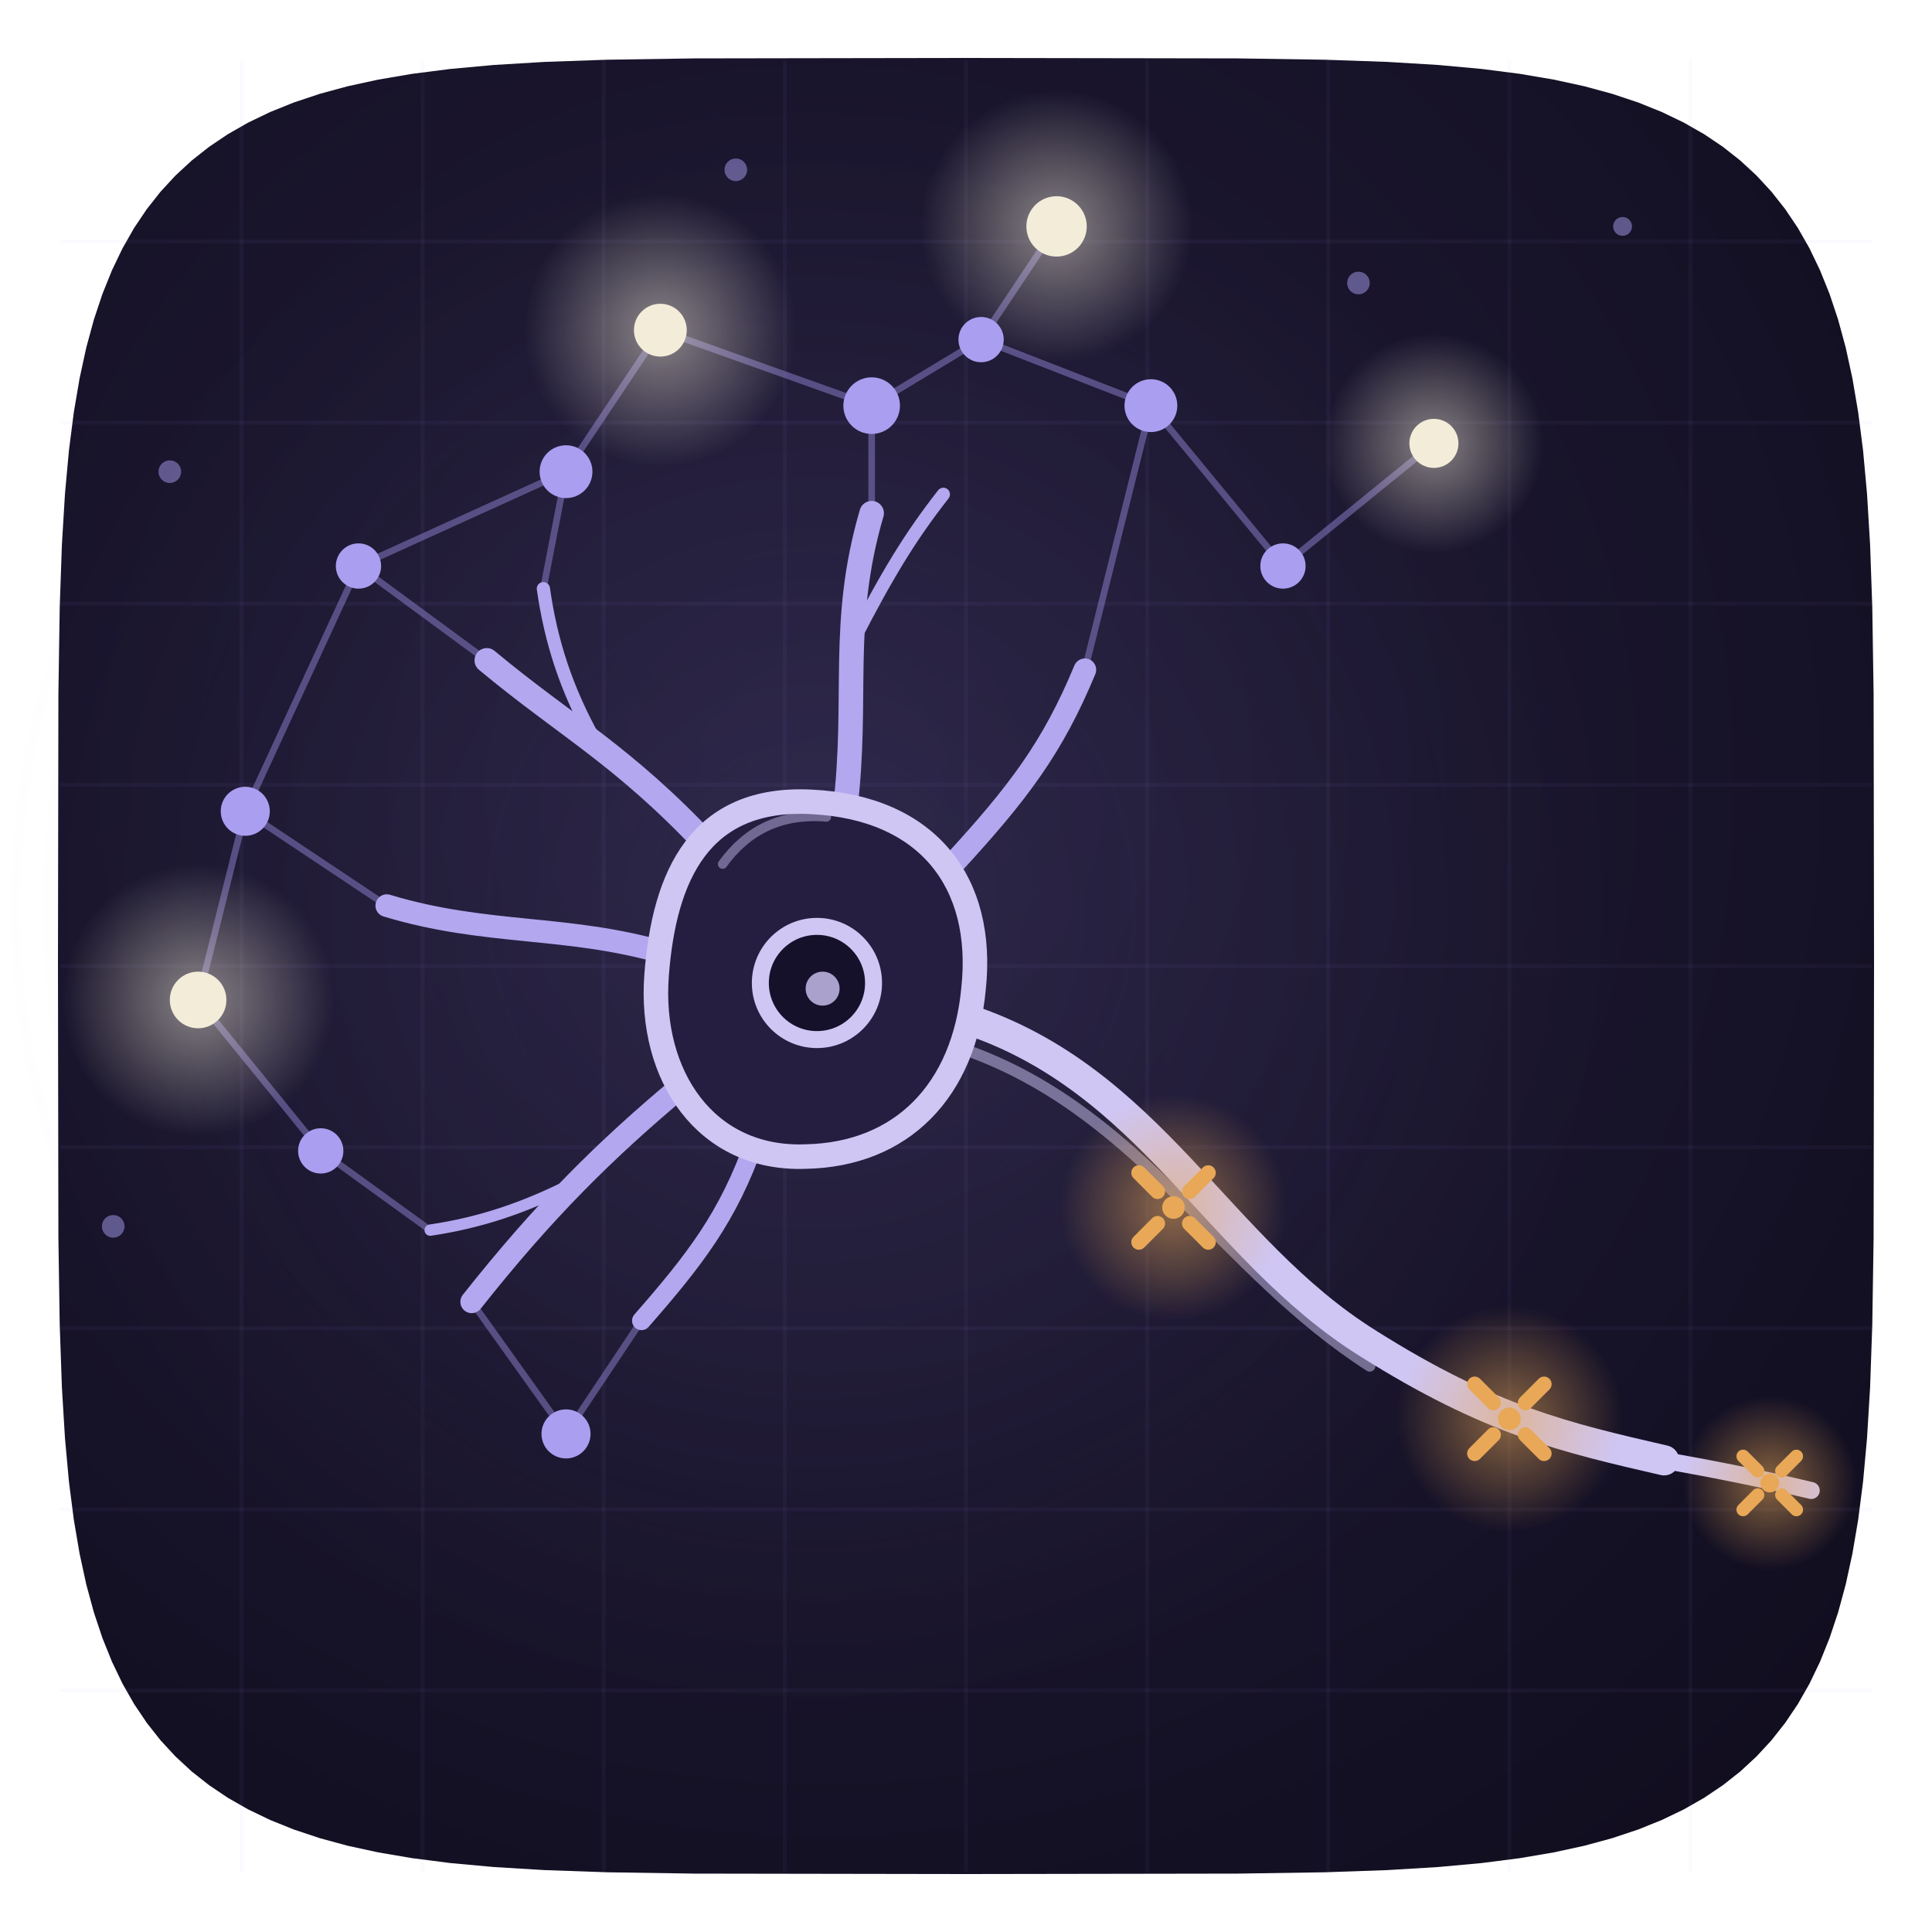
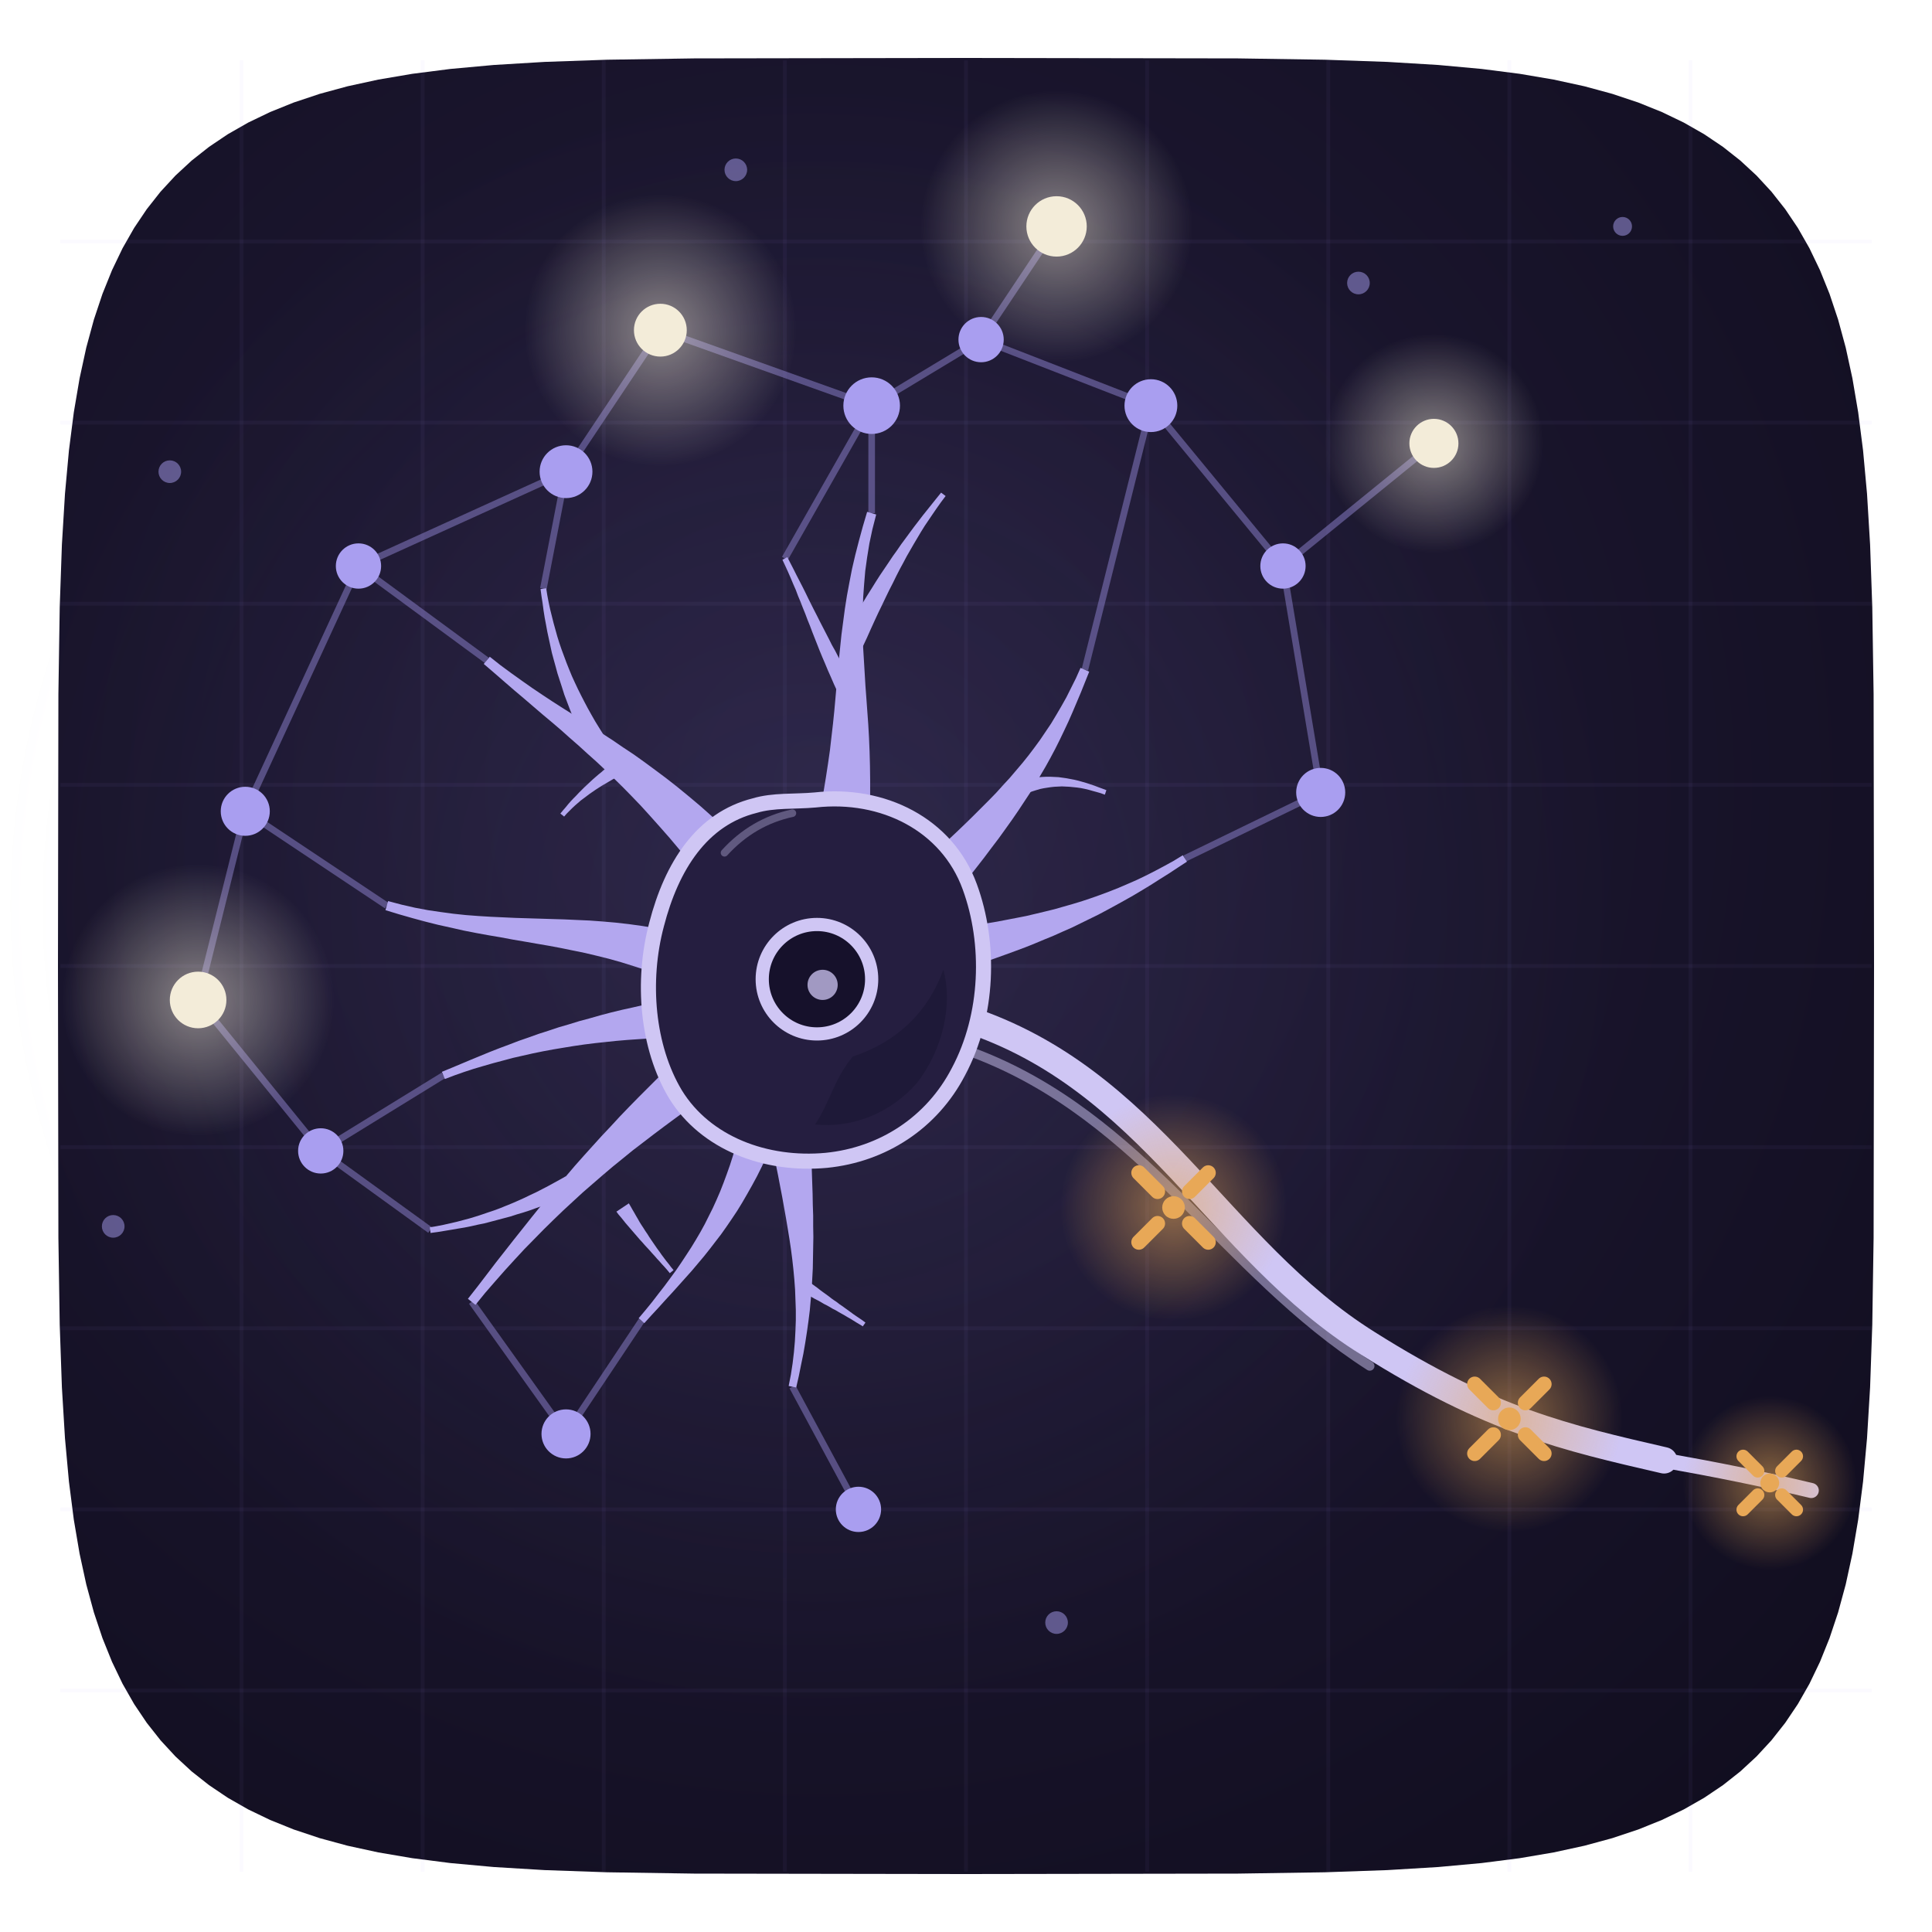
<svg xmlns="http://www.w3.org/2000/svg" width="1024" height="1024" viewBox="0 0 1024 1024">
  <defs>
    <radialGradient id="field" cx="42%" cy="40%" r="85%">
      <stop offset="0%" stop-color="#221c3a" />
      <stop offset="100%" stop-color="#0f0c1c" />
    </radialGradient>
    <radialGradient id="ambient" cx="50%" cy="50%" r="50%">
      <stop offset="0%" stop-color="#a99ef0" stop-opacity="0.10" />
      <stop offset="100%" stop-color="#a99ef0" stop-opacity="0" />
    </radialGradient>
    <radialGradient id="halo-cream" cx="50%" cy="50%" r="50%">
      <stop offset="0%" stop-color="#f3ecd9" stop-opacity="0.5" />
      <stop offset="100%" stop-color="#f3ecd9" stop-opacity="0" />
    </radialGradient>
    <radialGradient id="halo-amber" cx="50%" cy="50%" r="50%">
      <stop offset="0%" stop-color="#e8a857" stop-opacity="0.55" />
      <stop offset="100%" stop-color="#e8a857" stop-opacity="0" />
    </radialGradient>
  </defs>
  <path d="M 993.28 512.00 L 993.05 656.12 L 992.35 702.07 L 991.19 735.36 L 989.56 762.32 L 987.46 785.29 L 984.88 805.45 L 981.82 823.45 L 978.28 839.74 L 974.24 854.61 L 969.69 868.25 L 964.62 880.82 L 959.03 892.45 L 952.89 903.21 L 946.18 913.18 L 938.89 922.42 L 930.98 930.98 L 922.42 938.89 L 913.18 946.18 L 903.21 952.89 L 892.45 959.03 L 880.82 964.62 L 868.25 969.69 L 854.61 974.24 L 839.74 978.28 L 823.45 981.82 L 805.45 984.88 L 785.29 987.46 L 762.32 989.56 L 735.36 991.19 L 702.07 992.35 L 656.12 993.05 L 512.00 993.28 L 367.88 993.05 L 321.93 992.35 L 288.64 991.19 L 261.68 989.56 L 238.71 987.46 L 218.55 984.88 L 200.55 981.82 L 184.26 978.28 L 169.39 974.24 L 155.75 969.69 L 143.18 964.62 L 131.55 959.03 L 120.79 952.89 L 110.82 946.18 L 101.58 938.89 L 93.02 930.98 L 85.11 922.42 L 77.82 913.18 L 71.11 903.21 L 64.97 892.45 L 59.38 880.82 L 54.31 868.25 L 49.76 854.61 L 45.72 839.74 L 42.18 823.45 L 39.12 805.45 L 36.54 785.29 L 34.44 762.32 L 32.81 735.36 L 31.65 702.07 L 30.95 656.12 L 30.72 512.00 L 30.95 367.88 L 31.65 321.93 L 32.81 288.64 L 34.44 261.68 L 36.54 238.71 L 39.12 218.55 L 42.18 200.55 L 45.72 184.26 L 49.76 169.39 L 54.31 155.75 L 59.38 143.18 L 64.97 131.55 L 71.11 120.79 L 77.82 110.82 L 85.11 101.58 L 93.02 93.02 L 101.58 85.11 L 110.82 77.82 L 120.79 71.11 L 131.55 64.97 L 143.18 59.38 L 155.75 54.31 L 169.39 49.76 L 184.26 45.72 L 200.55 42.18 L 218.55 39.12 L 238.71 36.54 L 261.68 34.44 L 288.64 32.81 L 321.93 31.65 L 367.88 30.95 L 512.00 30.72 L 656.12 30.95 L 702.07 31.65 L 735.36 32.81 L 762.32 34.44 L 785.29 36.54 L 805.45 39.12 L 823.45 42.18 L 839.74 45.72 L 854.61 49.76 L 868.25 54.31 L 880.82 59.38 L 892.45 64.97 L 903.21 71.11 L 913.18 77.82 L 922.42 85.11 L 930.98 93.02 L 938.89 101.58 L 946.18 110.82 L 952.89 120.79 L 959.03 131.55 L 964.62 143.18 L 969.69 155.75 L 974.24 169.39 L 978.28 184.26 L 981.82 200.55 L 984.88 218.55 L 987.46 238.71 L 989.56 261.68 L 991.19 288.64 L 992.35 321.93 L 993.05 367.88 Z" fill="url(#field)" />
  <g stroke="#a99ef0" stroke-opacity="0.05" stroke-width="2">
    <path d="M 128 32 V 992 M 224 32 V 992 M 320 32 V 992 M 416 32 V 992 M 512 32 V 992 M 608 32 V 992 M 704 32 V 992 M 800 32 V 992 M 896 32 V 992" />
    <path d="M 32 128 H 992 M 32 224 H 992 M 32 320 H 992 M 32 416 H 992 M 32 512 H 992 M 32 608 H 992 M 32 704 H 992 M 32 800 H 992 M 32 896 H 992" />
  </g>
  <circle cx="430" cy="480" r="430" fill="url(#ambient)" />
  <g stroke="#857ac2" stroke-width="3.5" stroke-opacity="0.55">
    <path d="M 462 272 L 462 215 M 462 215 L 520 180 M 520 180 L 560 120 M 520 180 L 610 215 M 610 215 L 680 300 M 680 300 L 760 235 M 575 355 L 610 215" />
    <path d="M 288 312 L 300 250 M 300 250 L 350 175 M 350 175 L 462 215 M 300 250 L 190 300 M 190 300 L 258 350 M 190 300 L 130 430 M 130 430 L 105 530 M 105 530 L 170 610 M 205 480 L 130 430" />
    <path d="M 228 652 L 170 610 M 250 690 L 300 760 M 340 700 L 300 760" />
+     <path d="M 420 735 L 455 800 M 628 455 L 700 420 M 700 420 L 680 300 M 235 570 L 170 610 M 416 296 L 462 215" />
  </g>
  <circle cx="560" cy="120" r="72" fill="url(#halo-cream)" />
  <circle cx="105" cy="530" r="72" fill="url(#halo-cream)" />
  <circle cx="350" cy="175" r="72" fill="url(#halo-cream)" />
  <circle cx="760" cy="235" r="58" fill="url(#halo-cream)" />
-   <g stroke="#b3a7ef" fill="none" stroke-linecap="round">
-     <path d="M 448 428 C 455 370 445 330 462 272" stroke-width="13" />
-     <path d="M 452 340 C 470 305 482 285 500 262" stroke-width="7" />
-     <path d="M 375 448 C 330 400 300 385 258 350" stroke-width="13" />
-     <path d="M 315 392 C 300 365 292 340 288 312" stroke-width="7" />
-     <path d="M 352 505 C 300 490 258 496 205 480" stroke-width="12" />
-     <path d="M 362 575 C 320 610 288 642 250 690" stroke-width="12" />
-     <path d="M 302 628 C 278 640 255 648 228 652" stroke-width="6" />
-     <path d="M 505 458 C 540 420 558 396 575 355" stroke-width="12" />
-     <path d="M 400 605 C 386 645 368 668 340 700" stroke-width="10" />
+   <g fill="#b3a7ef">
+     <path d="M 460.9 429.6 L 461.2 421.4 L 461.2 413.5 L 461.1 405.8 L 460.9 398.4 L 460.6 391.1 L 460.2 384.0 L 459.7 377.1 L 459.2 370.2 L 458.7 363.5 L 458.3 356.8 L 457.9 350.1 L 457.5 343.5 L 457.3 336.9 L 457.2 330.2 L 457.3 323.5 L 457.5 316.6 L 458.0 309.7 L 458.6 302.6 L 459.6 295.4 L 460.8 288.0 L 462.4 280.5 L 464.4 272.7 L 459.6 271.3 L 457.3 279.1 L 455.2 286.8 L 453.3 294.2 L 451.6 301.5 L 450.2 308.7 L 448.9 315.7 L 447.8 322.7 L 446.9 329.5 L 446.0 336.3 L 445.3 343.1 L 444.6 349.9 L 444.0 356.6 L 443.4 363.3 L 442.8 370.1 L 442.2 376.8 L 441.5 383.6 L 440.7 390.5 L 439.9 397.5 L 438.9 404.5 L 437.8 411.7 L 436.6 419.0 L 435.1 426.4 Z" />
+     <path d="M 384.5 439.1 L 377.8 433.1 L 371.4 427.4 L 365.1 422.1 L 359.0 417.1 L 353.0 412.4 L 347.1 408.0 L 341.4 403.8 L 335.8 399.8 L 330.2 396.1 L 324.8 392.4 L 319.4 388.9 L 314.1 385.4 L 308.8 382.0 L 303.5 378.6 L 298.1 375.2 L 292.8 371.8 L 287.5 368.3 L 282.0 364.6 L 276.6 360.8 L 271.0 356.8 L 265.3 352.6 L 259.6 348.1 L 256.4 351.9 L 262.0 356.7 L 267.4 361.4 L 272.6 365.9 L 277.7 370.2 L 282.7 374.5 L 287.6 378.7 L 292.5 382.8 L 297.3 386.9 L 302.0 391.1 L 306.7 395.2 L 311.3 399.4 L 316.0 403.6 L 320.7 408.0 L 325.3 412.5 L 330.1 417.2 L 334.8 422.0 L 339.7 427.1 L 344.6 432.5 L 349.6 438.1 L 354.8 444.0 L 360.1 450.3 L 365.5 456.9 Z" />
+     <path d="M 355.3 493.5 L 347.8 492.0 L 340.5 490.8 L 333.3 489.8 L 326.2 489.0 L 319.3 488.4 L 312.5 487.9 L 305.7 487.6 L 299.1 487.3 L 292.5 487.1 L 286.0 486.9 L 279.5 486.7 L 273.0 486.5 L 266.5 486.2 L 260.0 485.9 L 253.5 485.5 L 246.9 485.0 L 240.3 484.3 L 233.6 483.4 L 226.8 482.4 L 219.9 481.1 L 212.9 479.5 L 205.7 477.6 L 204.3 482.4 L 211.5 484.6 L 218.5 486.6 L 225.5 488.5 L 232.3 490.2 L 239.1 491.7 L 245.7 493.2 L 252.3 494.5 L 258.9 495.7 L 265.4 496.8 L 271.8 498.0 L 278.3 499.1 L 284.6 500.2 L 291.0 501.3 L 297.4 502.5 L 303.7 503.8 L 310.1 505.1 L 316.4 506.6 L 322.8 508.2 L 329.2 510.0 L 335.6 512.0 L 342.1 514.1 L 348.7 516.5 Z" />
+     <path d="M 354.3 565.8 L 349.0 571.0 L 343.7 576.3 L 338.6 581.4 L 333.5 586.6 L 328.5 591.8 L 323.7 597.0 L 318.8 602.2 L 314.1 607.4 L 309.4 612.6 L 304.7 617.9 L 300.1 623.3 L 295.4 628.7 L 290.8 634.2 L 286.2 639.7 L 281.6 645.4 L 277.0 651.2 L 272.3 657.1 L 267.6 663.1 L 262.8 669.2 L 258.0 675.5 L 253.1 681.9 L 248.0 688.4 L 252.0 691.6 L 257.2 685.2 L 262.5 679.1 L 267.7 673.2 L 272.9 667.5 L 278.0 662.0 L 283.2 656.7 L 288.3 651.5 L 293.5 646.4 L 298.6 641.5 L 303.8 636.7 L 308.9 632.0 L 314.2 627.4 L 319.4 622.9 L 324.7 618.4 L 330.0 614.1 L 335.4 609.7 L 340.9 605.5 L 346.5 601.2 L 352.1 597.0 L 357.9 592.7 L 363.7 588.5 L 369.7 584.2 Z" />
+     <path d="M 513.1 465.5 L 517.4 460.0 L 521.6 454.6 L 525.5 449.4 L 529.3 444.4 L 532.9 439.4 L 536.4 434.5 L 539.7 429.7 L 542.8 425.0 L 545.9 420.3 L 548.8 415.6 L 551.5 410.9 L 554.2 406.3 L 556.8 401.6 L 559.3 396.9 L 561.7 392.1 L 564.0 387.3 L 566.3 382.4 L 568.5 377.4 L 570.7 372.2 L 572.9 367.0 L 575.1 361.5 L 577.3 356.0 L 572.7 354.0 L 570.3 359.4 L 567.7 364.6 L 565.2 369.6 L 562.5 374.4 L 559.8 379.0 L 557.1 383.5 L 554.2 387.8 L 551.3 392.1 L 548.3 396.2 L 545.2 400.3 L 542.0 404.3 L 538.6 408.3 L 535.2 412.3 L 531.6 416.2 L 527.9 420.3 L 524.0 424.3 L 519.9 428.4 L 515.7 432.6 L 511.3 436.9 L 506.7 441.3 L 501.9 445.8 L 496.9 450.5 Z" />
+     <path d="M 391.5 602.0 L 390.0 607.4 L 388.5 612.5 L 386.9 617.5 L 385.2 622.3 L 383.5 626.9 L 381.7 631.5 L 379.8 635.9 L 377.8 640.3 L 375.7 644.5 L 373.6 648.7 L 371.3 652.9 L 368.9 657.0 L 366.4 661.1 L 363.8 665.1 L 361.1 669.2 L 358.3 673.3 L 355.3 677.4 L 352.2 681.6 L 349.0 685.7 L 345.7 690.0 L 342.2 694.3 L 338.5 698.7 L 341.5 701.3 L 345.3 697.1 L 349.1 693.0 L 352.8 688.9 L 356.4 685.0 L 359.9 681.1 L 363.3 677.3 L 366.7 673.5 L 369.9 669.7 L 373.1 665.9 L 376.2 662.0 L 379.2 658.1 L 382.2 654.2 L 385.1 650.1 L 387.9 646.0 L 390.7 641.8 L 393.4 637.4 L 396.0 632.9 L 398.6 628.3 L 401.2 623.5 L 403.7 618.5 L 406.1 613.4 L 408.5 608.0 Z" />
+     <path d="M 410.1 611.1 L 411.2 617.1 L 412.4 623.0 L 413.5 628.8 L 414.6 634.5 L 415.6 640.1 L 416.6 645.7 L 417.5 651.1 L 418.4 656.6 L 419.2 661.9 L 419.9 667.3 L 420.5 672.7 L 421.0 678.0 L 421.4 683.4 L 421.6 688.8 L 421.8 694.3 L 421.8 699.8 L 421.6 705.3 L 421.3 711.0 L 420.8 716.7 L 420.1 722.6 L 419.2 728.5 L 418.0 734.6 L 422.0 735.4 L 423.4 729.3 L 424.6 723.3 L 425.8 717.5 L 426.8 711.7 L 427.7 705.9 L 428.5 700.2 L 429.2 694.6 L 429.7 689.0 L 430.2 683.5 L 430.5 677.9 L 430.8 672.3 L 430.9 666.8 L 431.0 661.2 L 431.1 655.6 L 431.0 650.0 L 431.0 644.3 L 430.8 638.6 L 430.7 632.8 L 430.5 627.0 L 430.3 621.0 L 430.1 615.0 L 429.9 608.9 Z" />
+     <path d="M 522.4 509.7 L 527.8 507.8 L 533.1 505.9 L 538.3 504.0 L 543.4 502.1 L 548.4 500.1 L 553.4 498.0 L 558.3 496.0 L 563.2 493.8 L 568.0 491.7 L 572.7 489.4 L 577.4 487.1 L 582.1 484.8 L 586.8 482.3 L 591.4 479.8 L 596.1 477.2 L 600.7 474.6 L 605.4 471.8 L 610.0 469.0 L 614.7 466.0 L 619.5 463.0 L 624.2 459.9 L 629.1 456.7 L 626.9 453.3 L 622.0 456.3 L 617.1 459.0 L 612.2 461.6 L 607.3 464.1 L 602.5 466.4 L 597.7 468.5 L 592.8 470.6 L 588.0 472.5 L 583.2 474.3 L 578.4 476.0 L 573.6 477.6 L 568.7 479.1 L 563.8 480.5 L 558.9 481.9 L 554.0 483.1 L 549.0 484.3 L 543.9 485.5 L 538.8 486.5 L 533.6 487.5 L 528.4 488.5 L 523.0 489.4 L 517.6 490.3 Z" />
+     <path d="M 353.9 530.1 L 347.7 531.3 L 341.7 532.5 L 335.7 533.9 L 329.8 535.2 L 324.0 536.6 L 318.3 538.1 L 312.7 539.7 L 307.1 541.2 L 301.6 542.9 L 296.1 544.5 L 290.7 546.3 L 285.4 548.0 L 280.1 549.9 L 274.9 551.7 L 269.7 553.7 L 264.6 555.6 L 259.5 557.6 L 254.4 559.7 L 249.3 561.8 L 244.3 563.9 L 239.3 566.0 L 234.2 568.1 L 235.8 571.9 L 240.8 570.0 L 245.9 568.2 L 251.1 566.5 L 256.2 565.0 L 261.4 563.5 L 266.7 562.1 L 271.9 560.7 L 277.2 559.5 L 282.5 558.3 L 287.9 557.2 L 293.3 556.2 L 298.7 555.3 L 304.2 554.4 L 309.7 553.6 L 315.3 552.9 L 320.9 552.3 L 326.6 551.7 L 332.4 551.2 L 338.2 550.8 L 344.1 550.4 L 350.1 550.2 L 356.1 549.9 Z" />
+     <path d="M 457.3 342.7 L 459.5 338.0 L 461.6 333.3 L 463.6 328.9 L 465.6 324.6 L 467.6 320.5 L 469.5 316.5 L 471.4 312.6 L 473.3 308.9 L 475.1 305.2 L 476.9 301.7 L 478.8 298.2 L 480.6 294.8 L 482.5 291.5 L 484.4 288.2 L 486.3 285.0 L 488.2 281.8 L 490.2 278.6 L 492.3 275.5 L 494.4 272.4 L 496.6 269.2 L 498.8 266.1 L 501.2 262.9 L 498.8 261.1 L 496.3 264.2 L 493.9 267.2 L 491.5 270.2 L 489.1 273.2 L 486.8 276.2 L 484.5 279.2 L 482.2 282.3 L 480.0 285.3 L 477.7 288.4 L 475.5 291.6 L 473.2 294.8 L 471.0 298.1 L 468.7 301.5 L 466.4 304.9 L 464.1 308.5 L 461.8 312.2 L 459.4 316.0 L 457.0 320.0 L 454.5 324.0 L 451.9 328.3 L 449.3 332.7 L 446.7 337.3 Z" />
+     <path d="M 319.8 389.3 L 317.6 385.8 L 315.5 382.4 L 313.5 378.9 L 311.6 375.5 L 309.8 372.1 L 308.0 368.6 L 306.3 365.2 L 304.7 361.8 L 303.1 358.3 L 301.7 354.9 L 300.3 351.4 L 299.0 347.9 L 297.7 344.4 L 296.5 340.9 L 295.4 337.4 L 294.4 333.8 L 293.4 330.2 L 292.5 326.6 L 291.6 323.0 L 290.8 319.3 L 290.1 315.6 L 289.5 311.8 L 286.5 312.2 L 287.0 316.0 L 287.6 319.8 L 288.1 323.6 L 288.7 327.4 L 289.4 331.1 L 290.1 334.9 L 290.9 338.6 L 291.7 342.3 L 292.5 346.0 L 293.5 349.7 L 294.5 353.3 L 295.5 357.0 L 296.7 360.7 L 297.9 364.4 L 299.1 368.2 L 300.5 371.9 L 301.9 375.6 L 303.4 379.4 L 305.0 383.2 L 306.6 387.0 L 308.4 390.8 L 310.2 394.7 Z" />
+     <path d="M 299.8 623.5 L 296.6 625.3 L 293.5 627.0 L 290.4 628.7 L 287.3 630.3 L 284.2 631.9 L 281.0 633.4 L 277.9 634.9 L 274.8 636.3 L 271.6 637.7 L 268.4 639.0 L 265.2 640.3 L 262.0 641.5 L 258.7 642.6 L 255.5 643.7 L 252.1 644.8 L 248.8 645.8 L 245.4 646.7 L 242.0 647.6 L 238.5 648.4 L 235.0 649.2 L 231.4 649.9 L 227.8 650.5 L 228.2 653.5 L 231.9 653.0 L 235.6 652.4 L 239.2 651.8 L 242.7 651.2 L 246.3 650.6 L 249.8 649.9 L 253.3 649.1 L 256.8 648.4 L 260.2 647.5 L 263.6 646.6 L 267.0 645.7 L 270.4 644.8 L 273.8 643.7 L 277.2 642.7 L 280.6 641.6 L 283.9 640.4 L 287.3 639.2 L 290.7 638.0 L 294.0 636.7 L 297.4 635.3 L 300.8 633.9 L 304.2 632.5 Z" />
+     <path d="M 454.4 365.6 L 452.2 362.0 L 450.2 358.5 L 448.2 355.0 L 446.3 351.6 L 444.4 348.3 L 442.7 345.0 L 440.9 341.8 L 439.3 338.6 L 437.7 335.5 L 436.1 332.4 L 434.5 329.3 L 433.0 326.3 L 431.4 323.2 L 429.9 320.2 L 428.4 317.2 L 426.9 314.1 L 425.4 311.1 L 423.8 308.0 L 422.2 304.9 L 420.6 301.7 L 419.0 298.6 L 417.3 295.3 L 414.7 296.7 L 416.2 299.9 L 417.7 303.2 L 419.1 306.4 L 420.4 309.5 L 421.8 312.7 L 423.0 315.9 L 424.3 319.0 L 425.5 322.1 L 426.8 325.3 L 428.0 328.5 L 429.3 331.7 L 430.5 334.9 L 431.8 338.2 L 433.1 341.5 L 434.4 344.8 L 435.8 348.2 L 437.3 351.7 L 438.8 355.3 L 440.4 358.9 L 442.0 362.6 L 443.8 366.5 L 445.6 370.4 Z" />
+     <path d="M 329.5 400.3 L 328.0 401.5 L 326.4 402.8 L 324.9 404.0 L 323.4 405.3 L 321.8 406.6 L 320.3 407.9 L 318.8 409.2 L 317.2 410.5 L 315.7 411.8 L 314.2 413.1 L 312.7 414.5 L 311.2 415.9 L 309.7 417.3 L 308.3 418.7 L 306.8 420.2 L 305.4 421.7 L 303.9 423.2 L 302.5 424.7 L 301.1 426.3 L 299.8 427.9 L 298.4 429.5 L 297.0 431.2 L 299.0 432.8 L 300.4 431.2 L 301.8 429.8 L 303.3 428.3 L 304.8 426.9 L 306.3 425.6 L 307.8 424.3 L 309.4 423.1 L 311.0 421.9 L 312.6 420.7 L 314.2 419.6 L 315.8 418.5 L 317.5 417.4 L 319.1 416.4 L 320.8 415.4 L 322.5 414.4 L 324.2 413.4 L 325.9 412.4 L 327.6 411.5 L 329.3 410.5 L 331.0 409.6 L 332.8 408.7 L 334.5 407.7 Z" />
+     <path d="M 326.7 642.2 L 327.9 643.8 L 329.2 645.3 L 330.4 646.8 L 331.6 648.3 L 332.9 649.8 L 334.1 651.2 L 335.4 652.7 L 336.6 654.1 L 337.9 655.6 L 339.1 657.0 L 340.4 658.4 L 341.7 659.9 L 343.0 661.3 L 344.3 662.7 L 345.6 664.2 L 346.9 665.6 L 348.2 667.1 L 349.6 668.6 L 350.9 670.1 L 352.3 671.6 L 353.7 673.2 L 355.0 674.8 L 357.0 673.2 L 355.6 671.5 L 354.4 669.9 L 353.1 668.3 L 351.9 666.7 L 350.7 665.1 L 349.6 663.5 L 348.4 661.9 L 347.3 660.3 L 346.2 658.7 L 345.1 657.1 L 344.1 655.6 L 343.1 654.0 L 342.0 652.4 L 341.0 650.8 L 340.0 649.3 L 339.0 647.7 L 338.1 646.1 L 337.1 644.4 L 336.2 642.8 L 335.2 641.1 L 334.3 639.5 L 333.3 637.8 Z" />
+     <path d="M 541.4 421.7 L 543.4 420.9 L 545.3 420.1 L 547.3 419.4 L 549.2 418.8 L 551.2 418.2 L 553.1 417.8 L 555.0 417.5 L 557.0 417.2 L 558.9 417.0 L 560.9 416.9 L 562.8 416.8 L 564.8 416.9 L 566.8 417.0 L 568.8 417.2 L 570.8 417.4 L 572.9 417.7 L 574.9 418.1 L 577.0 418.6 L 579.1 419.2 L 581.3 419.8 L 583.4 420.4 L 585.6 421.2 L 586.4 418.8 L 584.3 418.0 L 582.1 417.2 L 580.0 416.4 L 577.9 415.7 L 575.8 415.0 L 573.7 414.4 L 571.6 413.8 L 569.5 413.3 L 567.4 412.9 L 565.3 412.5 L 563.2 412.2 L 561.0 411.9 L 558.9 411.8 L 556.7 411.7 L 554.5 411.7 L 552.3 411.8 L 550.1 412.0 L 547.9 412.2 L 545.6 412.6 L 543.3 413.0 L 541.0 413.6 L 538.6 414.3 Z" />
+     <path d="M 422.1 682.9 L 423.8 683.9 L 425.5 684.8 L 427.1 685.8 L 428.8 686.7 L 430.4 687.6 L 432.0 688.5 L 433.6 689.3 L 435.2 690.2 L 436.7 691.1 L 438.3 691.9 L 439.9 692.8 L 441.4 693.7 L 443.0 694.5 L 444.5 695.4 L 446.1 696.3 L 447.7 697.2 L 449.2 698.1 L 450.8 699.0 L 452.4 700.0 L 454.0 701.0 L 455.7 702.0 L 457.3 703.0 L 458.7 701.0 L 457.1 699.8 L 455.5 698.7 L 454.0 697.7 L 452.4 696.6 L 450.9 695.5 L 449.4 694.4 L 448.0 693.4 L 446.5 692.3 L 445.0 691.3 L 443.6 690.2 L 442.1 689.2 L 440.7 688.2 L 439.3 687.1 L 437.8 686.0 L 436.4 685.0 L 434.9 683.9 L 433.5 682.8 L 432.0 681.7 L 430.5 680.6 L 429.0 679.4 L 427.5 678.3 L 425.9 677.1 Z" />
  </g>
  <g stroke="#cfc6f4" fill="none" stroke-linecap="round">
-     <path d="M 512 540 C 610 572 645 662 725 712 C 790 753 830 762 882 774" stroke-width="16" />
-     <path d="M 516 558 C 606 592 648 674 726 724" stroke-width="6" stroke-opacity="0.5" />
-     <path d="M 882 774 C 910 779 935 784 960 790" stroke-width="9" />
+     <path d="M 512 540 C 610 572 645 662 725 712 C 790 753 830 762 882 774" stroke-width="14" />
+     <path d="M 516 558 C 606 592 648 674 726 724" stroke-width="5" stroke-opacity="0.5" />
+     <path d="M 882 774 C 910 779 935 784 960 790" stroke-width="8" />
  </g>
-   <path d="M 430 425 C 492 428 522 468 516 524 C 511 578 478 612 427 613 C 374 615 344 570 348 517 C 352 464 371 422 430 425 Z" fill="#251e40" stroke="#cfc6f4" stroke-width="13" stroke-linejoin="round" />
-   <path d="M 383 458 C 396 440 414 431 438 433" fill="none" stroke="#cfc6f4" stroke-width="5" stroke-opacity="0.45" stroke-linecap="round" />
-   <circle cx="433" cy="521" r="30" fill="#16112b" stroke="#cfc6f4" stroke-width="9" />
-   <circle cx="436" cy="524" r="9" fill="#cfc6f4" fill-opacity="0.8" />
+   <path d="M 432 424 C 468 420 502 437 514 470 C 525 500 524 538 508 568 C 494 595 468 612 438 615 C 406 618 374 606 358 580 C 343 555 340 520 348 490 C 356 459 372 434 400 427 C 410 424 421 425 432 424 Z" fill="#251e40" stroke="#cfc6f4" stroke-width="8" stroke-linejoin="round" />
+   <path d="M 452 560 C 476 552 492 536 500 514 C 505 532 500 556 486 574 C 472 590 452 598 432 596 C 440 584 442 572 452 560 Z" fill="#1c1735" fill-opacity="0.7" />
+   <path d="M 384 452 C 394 441 406 434 420 431" fill="none" stroke="#cfc6f4" stroke-width="4" stroke-opacity="0.35" stroke-linecap="round" />
+   <circle cx="433" cy="519" r="29" fill="#16112b" stroke="#cfc6f4" stroke-width="7" />
+   <circle cx="436" cy="522" r="8" fill="#cfc6f4" fill-opacity="0.75" />
  <g fill="#a99ef0">
    <circle cx="462" cy="215" r="15" />
    <circle cx="520" cy="180" r="12" />
    <circle cx="610" cy="215" r="14" />
    <circle cx="680" cy="300" r="12" />
    <circle cx="300" cy="250" r="14" />
    <circle cx="190" cy="300" r="12" />
    <circle cx="130" cy="430" r="13" />
    <circle cx="170" cy="610" r="12" />
    <circle cx="300" cy="760" r="13" />
+     <circle cx="455" cy="800" r="12" />
+     <circle cx="700" cy="420" r="13" />
  </g>
  <g fill="#f3ecd9">
    <circle cx="560" cy="120" r="16" />
    <circle cx="105" cy="530" r="15" />
    <circle cx="350" cy="175" r="14" />
    <circle cx="760" cy="235" r="13" />
  </g>
  <g fill="#a99ef0" fill-opacity="0.5">
    <circle cx="720" cy="150" r="6" />
    <circle cx="90" cy="250" r="6" />
    <circle cx="60" cy="650" r="6" />
    <circle cx="390" cy="90" r="6" />
    <circle cx="860" cy="120" r="5" />
+     <circle cx="560" cy="860" r="6" />
  </g>
  <g transform="rotate(45 622 640)">
    <circle cx="622" cy="640" r="60" fill="url(#halo-amber)" />
    <g stroke="#e8a857" stroke-width="8" stroke-linecap="round">
      <path d="M 596 640 L 610 640 M 634 640 L 648 640 M 622 614 L 622 628 M 622 652 L 622 666" />
    </g>
    <circle cx="622" cy="640" r="6" fill="#e8a857" />
  </g>
  <g transform="rotate(45 800 752)">
    <circle cx="800" cy="752" r="60" fill="url(#halo-amber)" />
    <g stroke="#e8a857" stroke-width="8" stroke-linecap="round">
      <path d="M 774 752 L 788 752 M 812 752 L 826 752 M 800 726 L 800 740 M 800 764 L 800 778" />
    </g>
    <circle cx="800" cy="752" r="6" fill="#e8a857" />
  </g>
  <g transform="rotate(45 938 786)">
    <circle cx="938" cy="786" r="46" fill="url(#halo-amber)" />
    <g stroke="#e8a857" stroke-width="7" stroke-linecap="round">
      <path d="M 918 786 L 929 786 M 947 786 L 958 786 M 938 766 L 938 777 M 938 795 L 938 806" />
    </g>
    <circle cx="938" cy="786" r="5" fill="#e8a857" />
  </g>
</svg>
